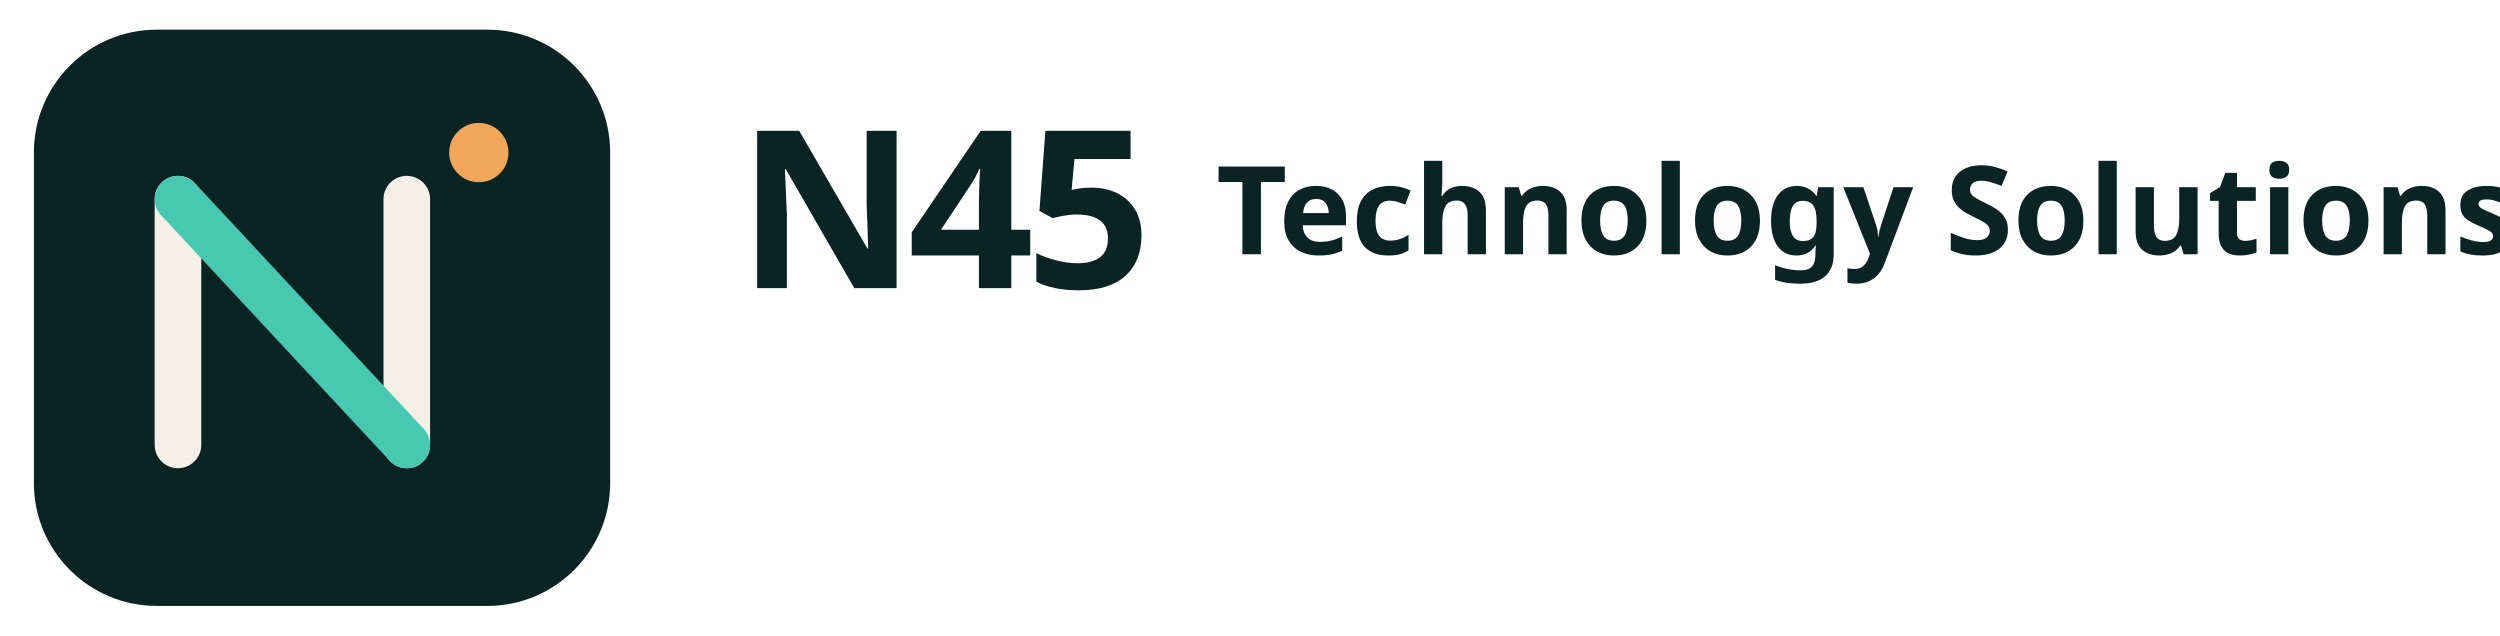
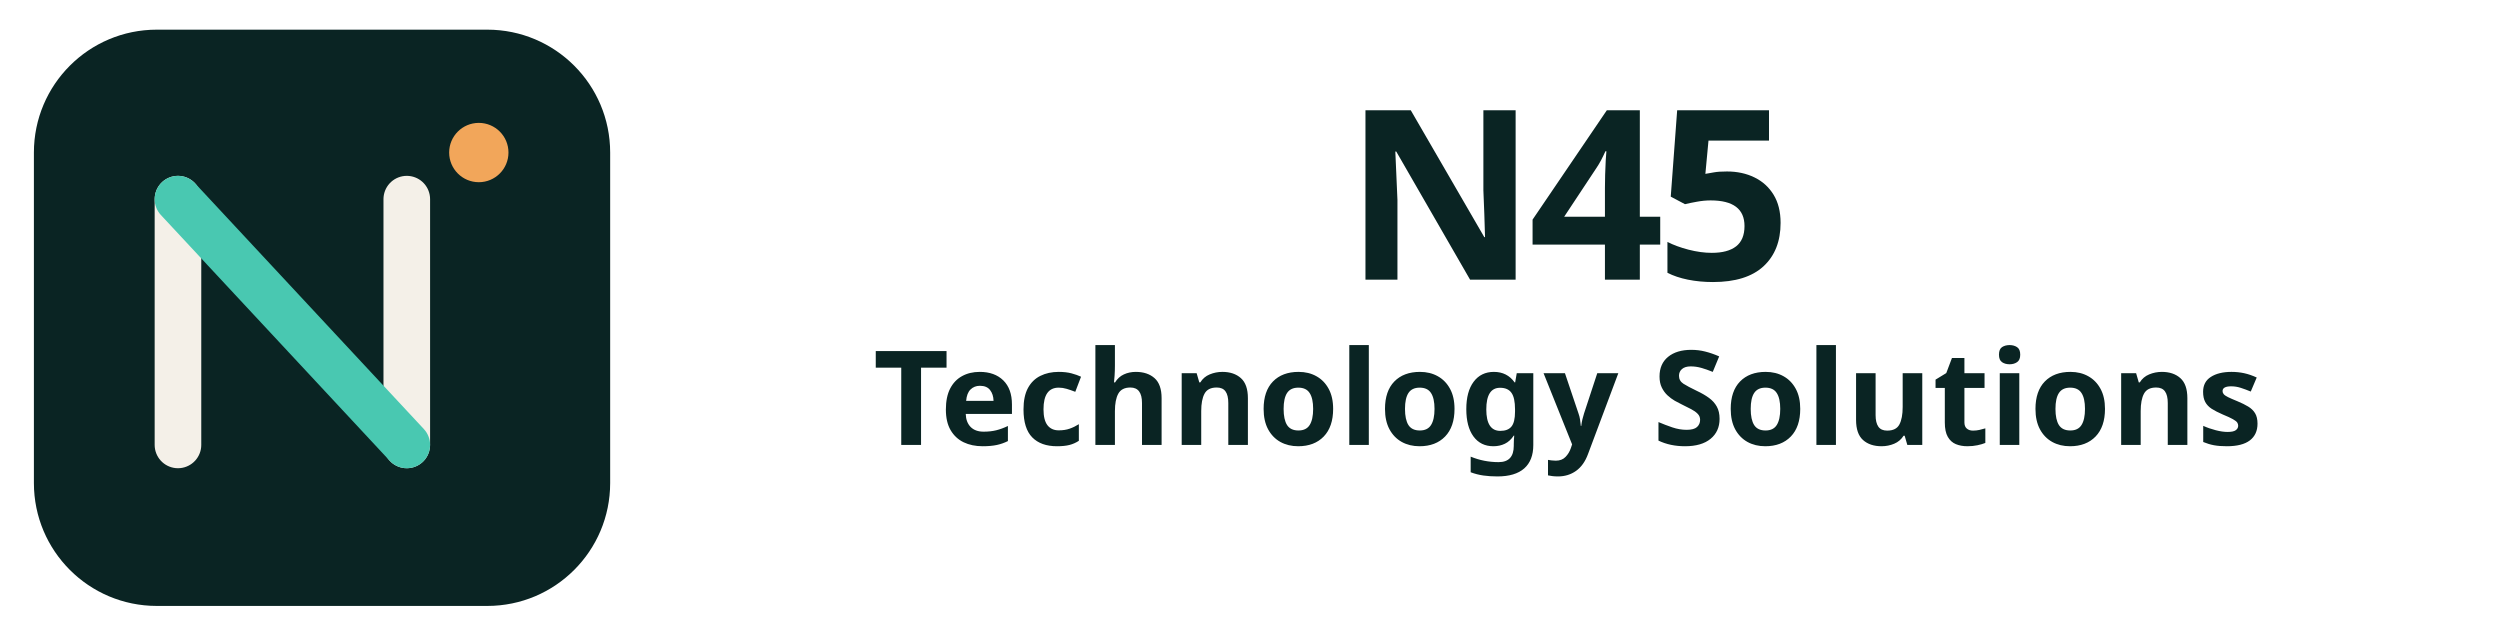
<svg xmlns="http://www.w3.org/2000/svg" viewBox="0 0 590 150" role="img" aria-labelledby="title desc">
  <g transform="translate(8 7)">
    <rect width="136" height="136" rx="29" fill="#0a2423" />
    <path d="M34 98V40M88 98V40" fill="none" stroke="#f4f0e8" stroke-width="11" stroke-linecap="round" />
    <path d="M34 40l54 58" fill="none" stroke="#49c8b1" stroke-width="11" stroke-linecap="round" />
    <circle cx="105" cy="29" r="7" fill="#f2a65a" />
  </g>
-   <text x="174" y="68" fill="#0a2423" font-family="Manrope, Segoe UI, sans-serif" font-size="52" font-weight="800" letter-spacing="-2">N45</text>
-   <text x="287" y="60" fill="#0a2423" font-family="Manrope, Segoe UI, sans-serif" font-size="29" font-weight="700">Technology Solutions</text>
+   <text x="370" y="66" fill="#0a2423" font-family="Manrope, Segoe UI, sans-serif" font-size="56" font-weight="800" letter-spacing="-2" text-anchor="middle">N45</text>
+   <text x="370" y="105" fill="#0a2423" font-family="Manrope, Segoe UI, sans-serif" font-size="31" font-weight="700" text-anchor="middle">Technology Solutions</text>
</svg>
